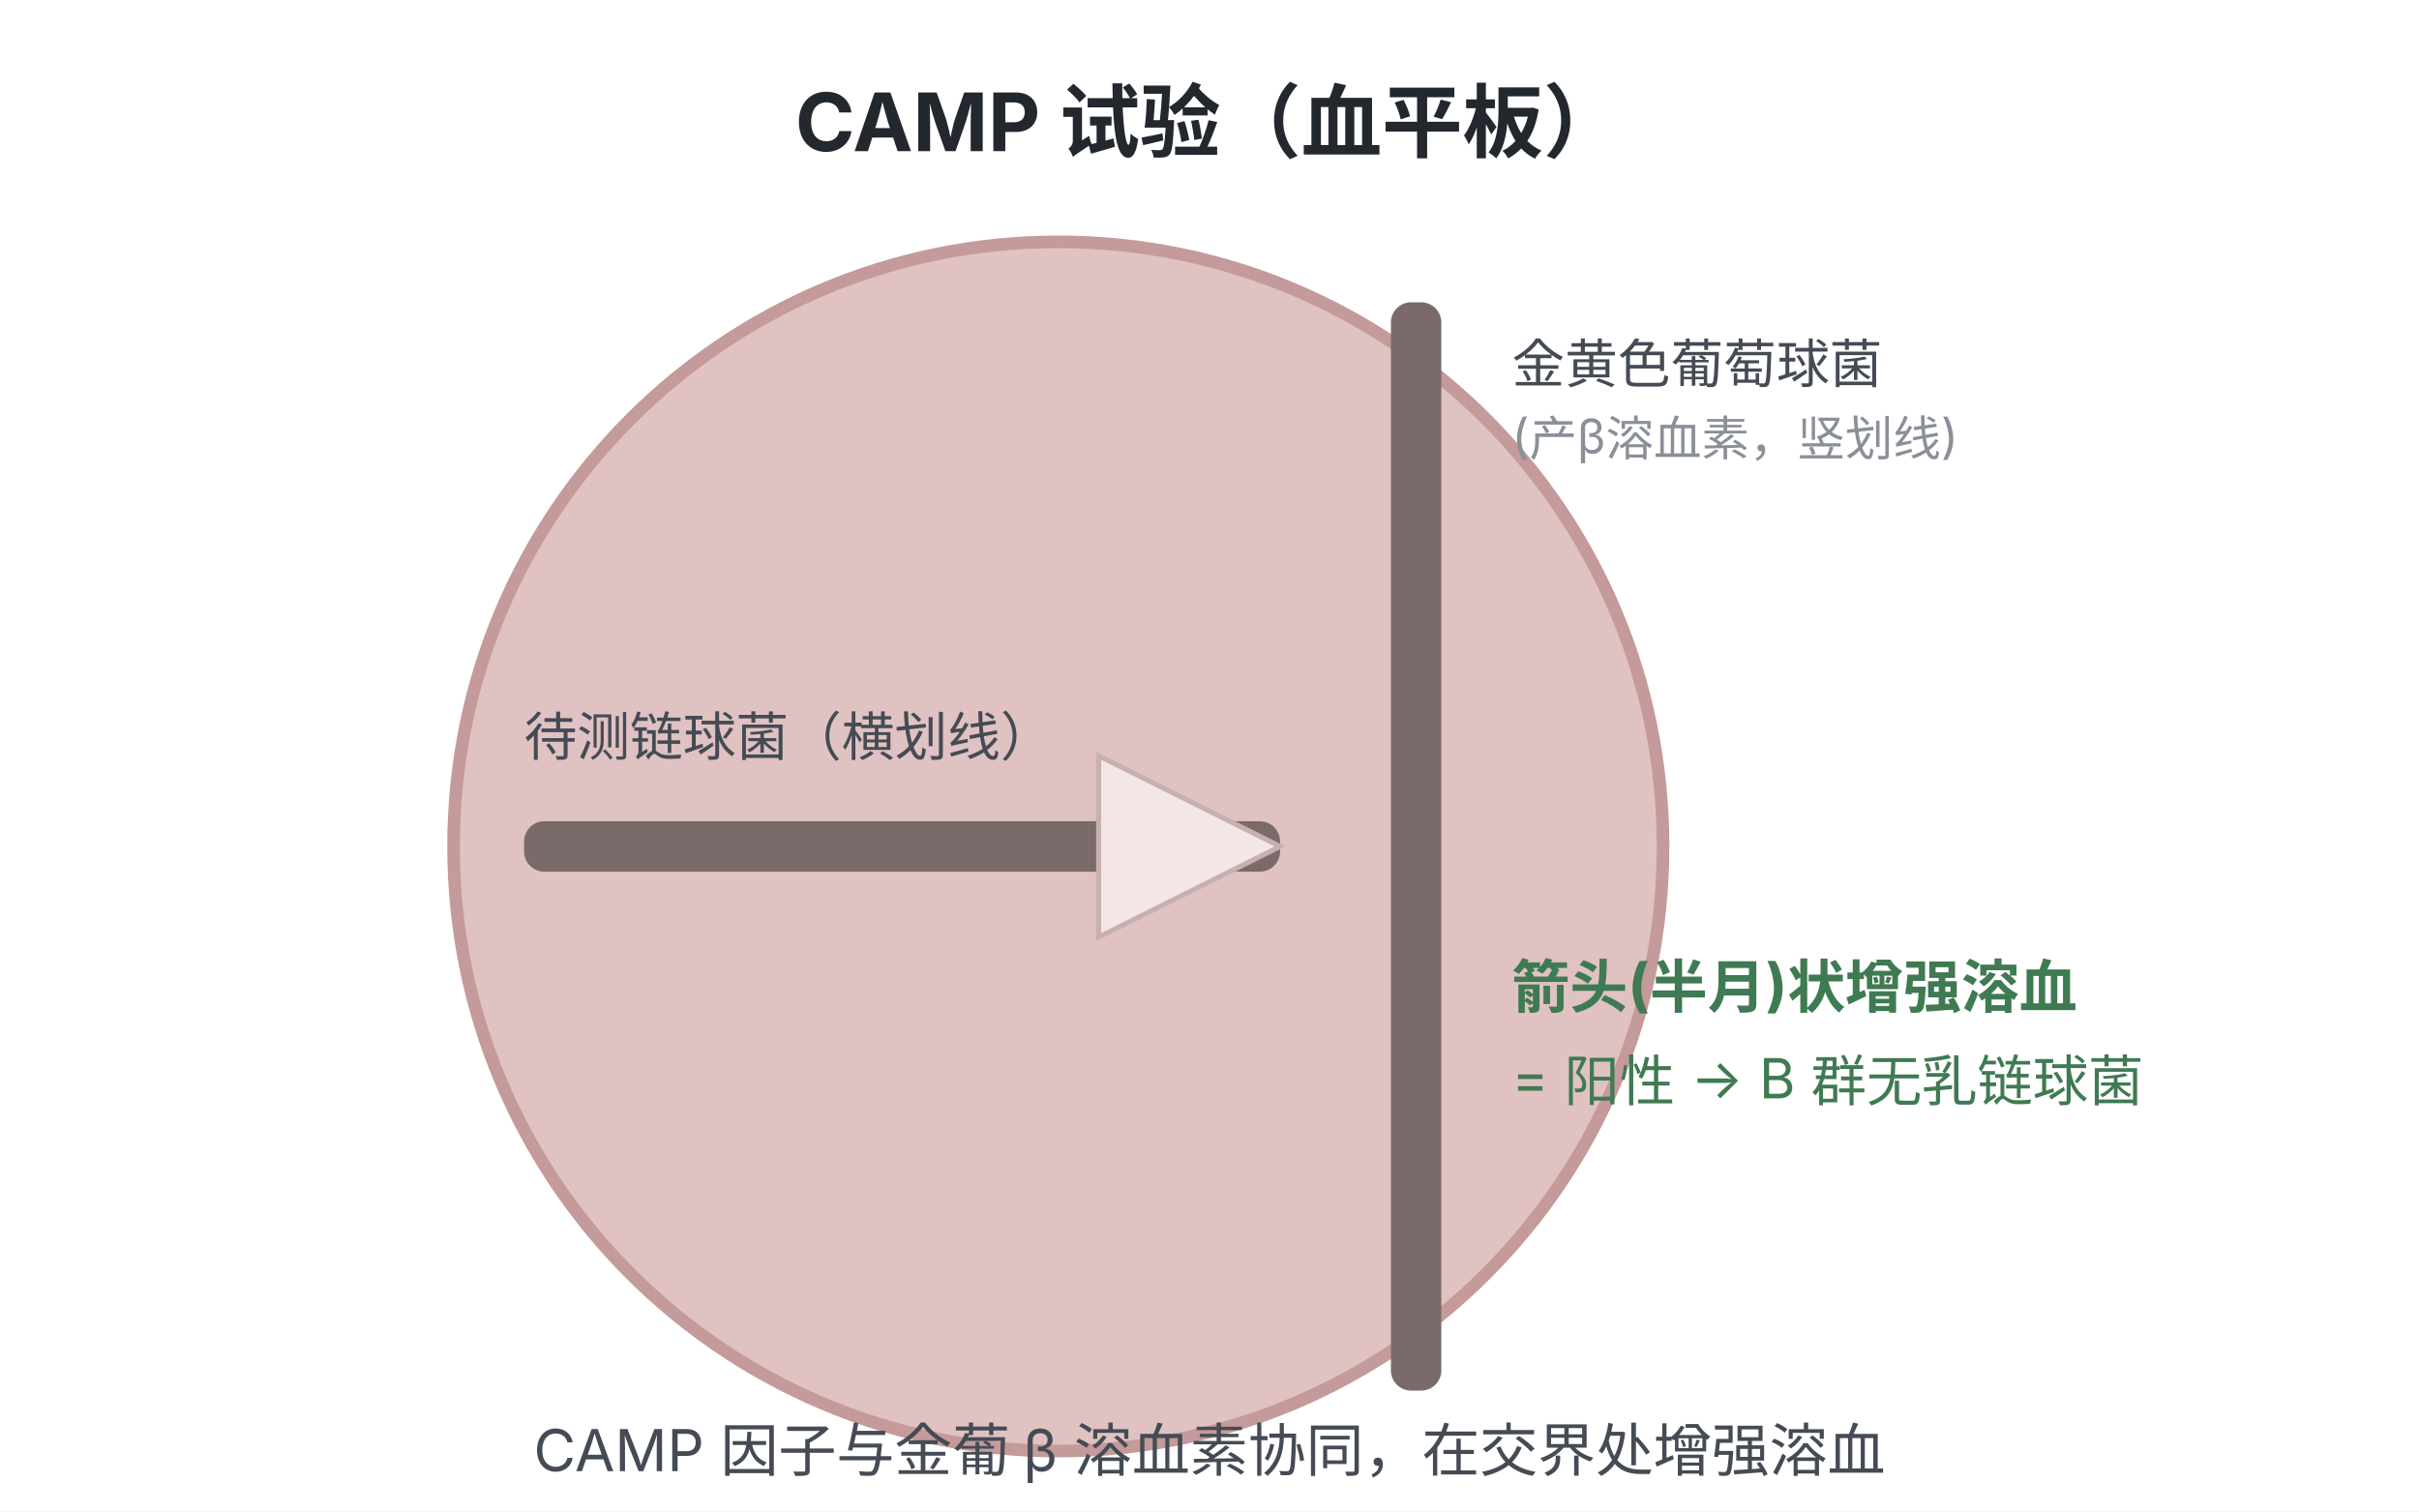
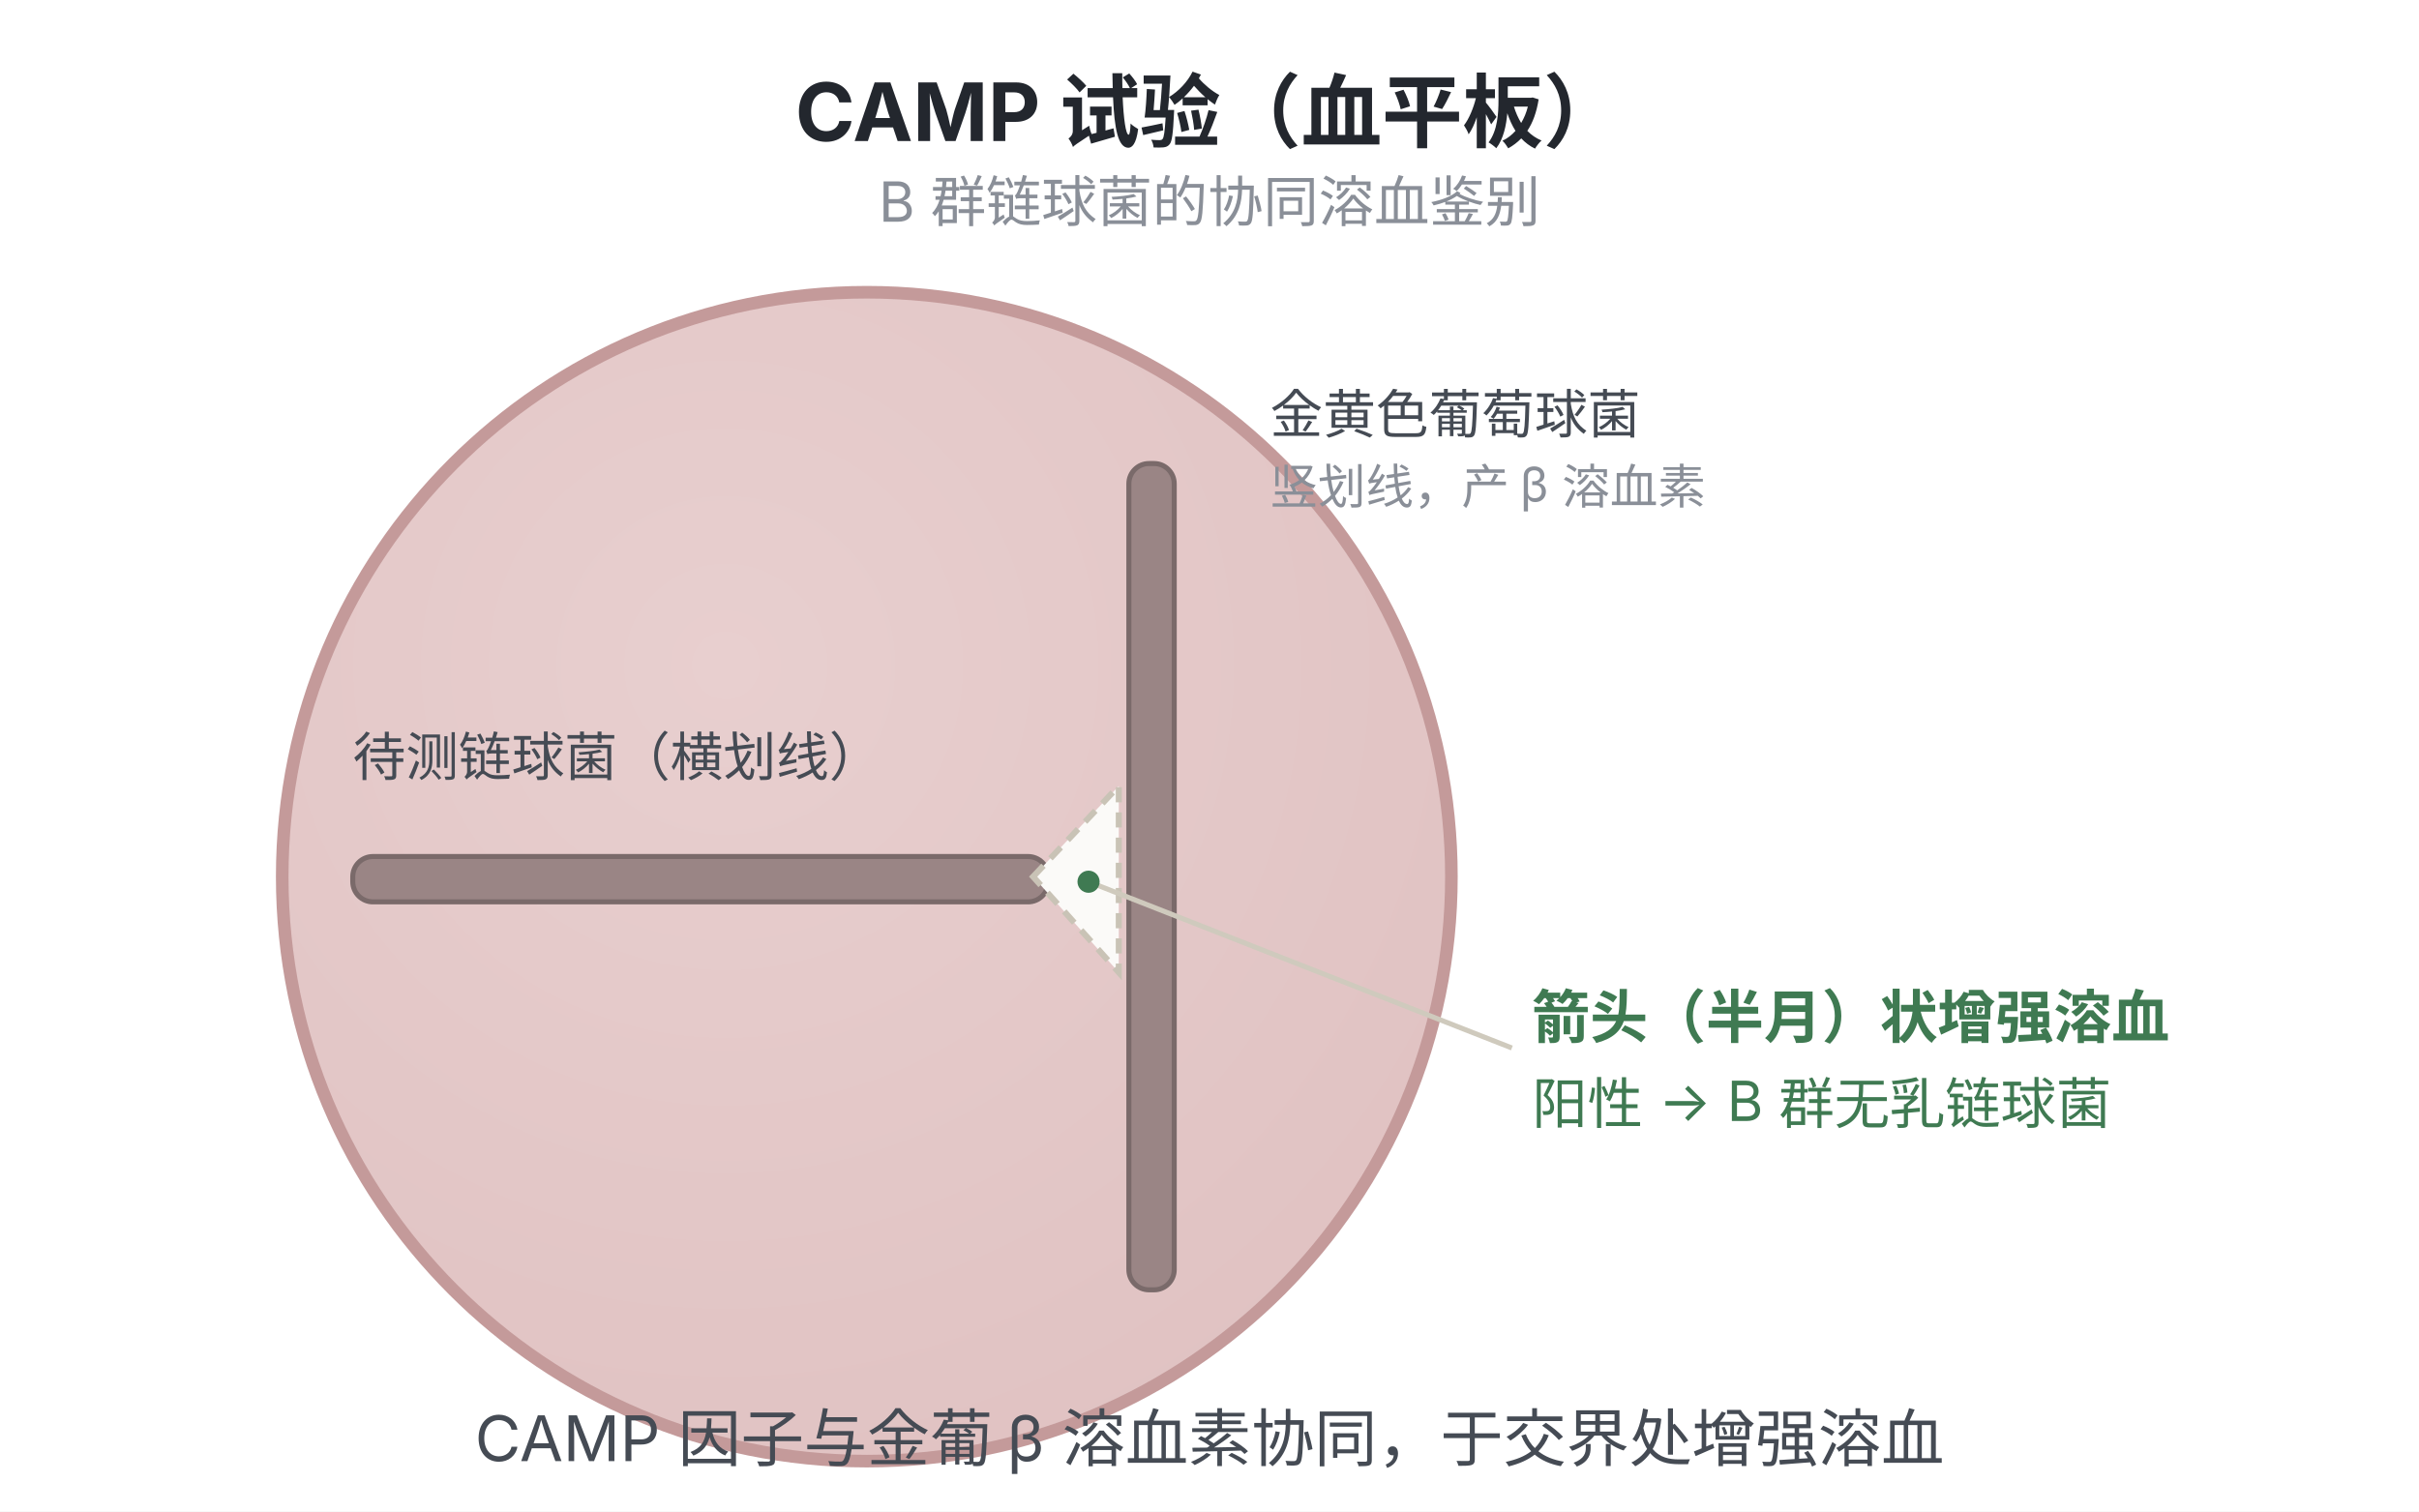
<svg xmlns="http://www.w3.org/2000/svg" viewBox="0 0 480 300" font-family="-apple-system,'PingFang SC','Microsoft YaHei',sans-serif">
  <rect width="480" height="300" fill="#ffffff" />
-   <text x="240" y="30" text-anchor="middle" font-size="16" font-weight="700" fill="#23272e">CAMP 试验（血平板）</text>
-   <circle cx="210" cy="168" r="120" fill="#e0c2c2" stroke="#c49a9a" stroke-width="2.5" />
-   <rect x="276" y="60" width="10" height="216" rx="4" fill="#7a6a6a" />
-   <text x="300" y="76" font-size="10.5" fill="#454b54">金黄色葡萄球菌</text>
-   <text x="300" y="90" font-size="9.5" fill="#8a8f98">(产β溶血素，竖划线)</text>
-   <rect x="104" y="163" width="150" height="10" rx="4" fill="#7a6a6a" />
-   <text x="104" y="150" font-size="10.5" fill="#454b54">待测链球菌（横划线）</text>
-   <path d="M254,168 L218,150 L218,186 Z" fill="#f3e6e6" stroke="#c9b0b0" />
-   <text x="300" y="200" font-size="11.5" font-weight="700" fill="#3f7a52">箭头(半月)状增强溶血</text>
-   <text x="300" y="218" font-size="11" fill="#3f7a52">= 阳性 → B 群无乳链球菌</text>
-   <text x="240" y="292" text-anchor="middle" font-size="11.5" fill="#454b54">CAMP 因子与金葡 β 溶血素协同，在交界处增强溶血</text>
+   <text x="240" y="28" text-anchor="middle" font-size="16" font-weight="700" fill="#23272e">CAMP 试验（血平板）</text>
+   <text x="240" y="44" text-anchor="middle" font-size="11" fill="#8a8f98">B 群链球菌的协同溶血鉴别</text>
+   <defs>
+     <radialGradient id="bloodAgar" cx="38%" cy="32%" r="75%">
+       <stop offset="0%" stop-color="#e8cfcf" />
+       <stop offset="100%" stop-color="#e0c2c2" />
+     </radialGradient>
+   </defs>
+   <circle cx="172" cy="174" r="116" fill="url(#bloodAgar)" stroke="#c49a9a" stroke-width="2.5" />
+   <rect x="224" y="92" width="9" height="164" rx="4" fill="#9a8585" stroke="#7a6a6a" stroke-width="1" />
+   <text x="252" y="86" font-size="10.5" fill="#454b54">金黄色葡萄球菌</text>
+   <text x="252" y="100" font-size="9.5" fill="#8a8f98">竖划线，产 β 溶血素</text>
+   <rect x="70" y="170" width="138" height="9" rx="4" fill="#9a8585" stroke="#7a6a6a" stroke-width="1" />
+   <text x="70" y="154" font-size="10.5" fill="#454b54">待测链球菌（横划线）</text>
+   <path d="M205,174 L222,156 L222,193 Z" fill="#fbfaf8" stroke="#c9c3b6" stroke-width="1.2" stroke-dasharray="3 2" />
+   <line x1="216" y1="175" x2="300" y2="208" stroke="#cfcabd" stroke-width="1" />
+   <circle cx="216" cy="175" r="2.2" fill="#3f7a52" />
+   <text x="304" y="206" font-size="11.5" font-weight="700" fill="#3f7a52">箭头（半月）状增强溶血</text>
+   <text x="304" y="223" font-size="11" fill="#3f7a52">阳性 → B 群无乳链球菌</text>
+   <text x="240" y="290" text-anchor="middle" font-size="12.5" fill="#454b54">CAMP 因子与金葡 β 溶血素协同，于交界处增强溶血</text>
</svg>
